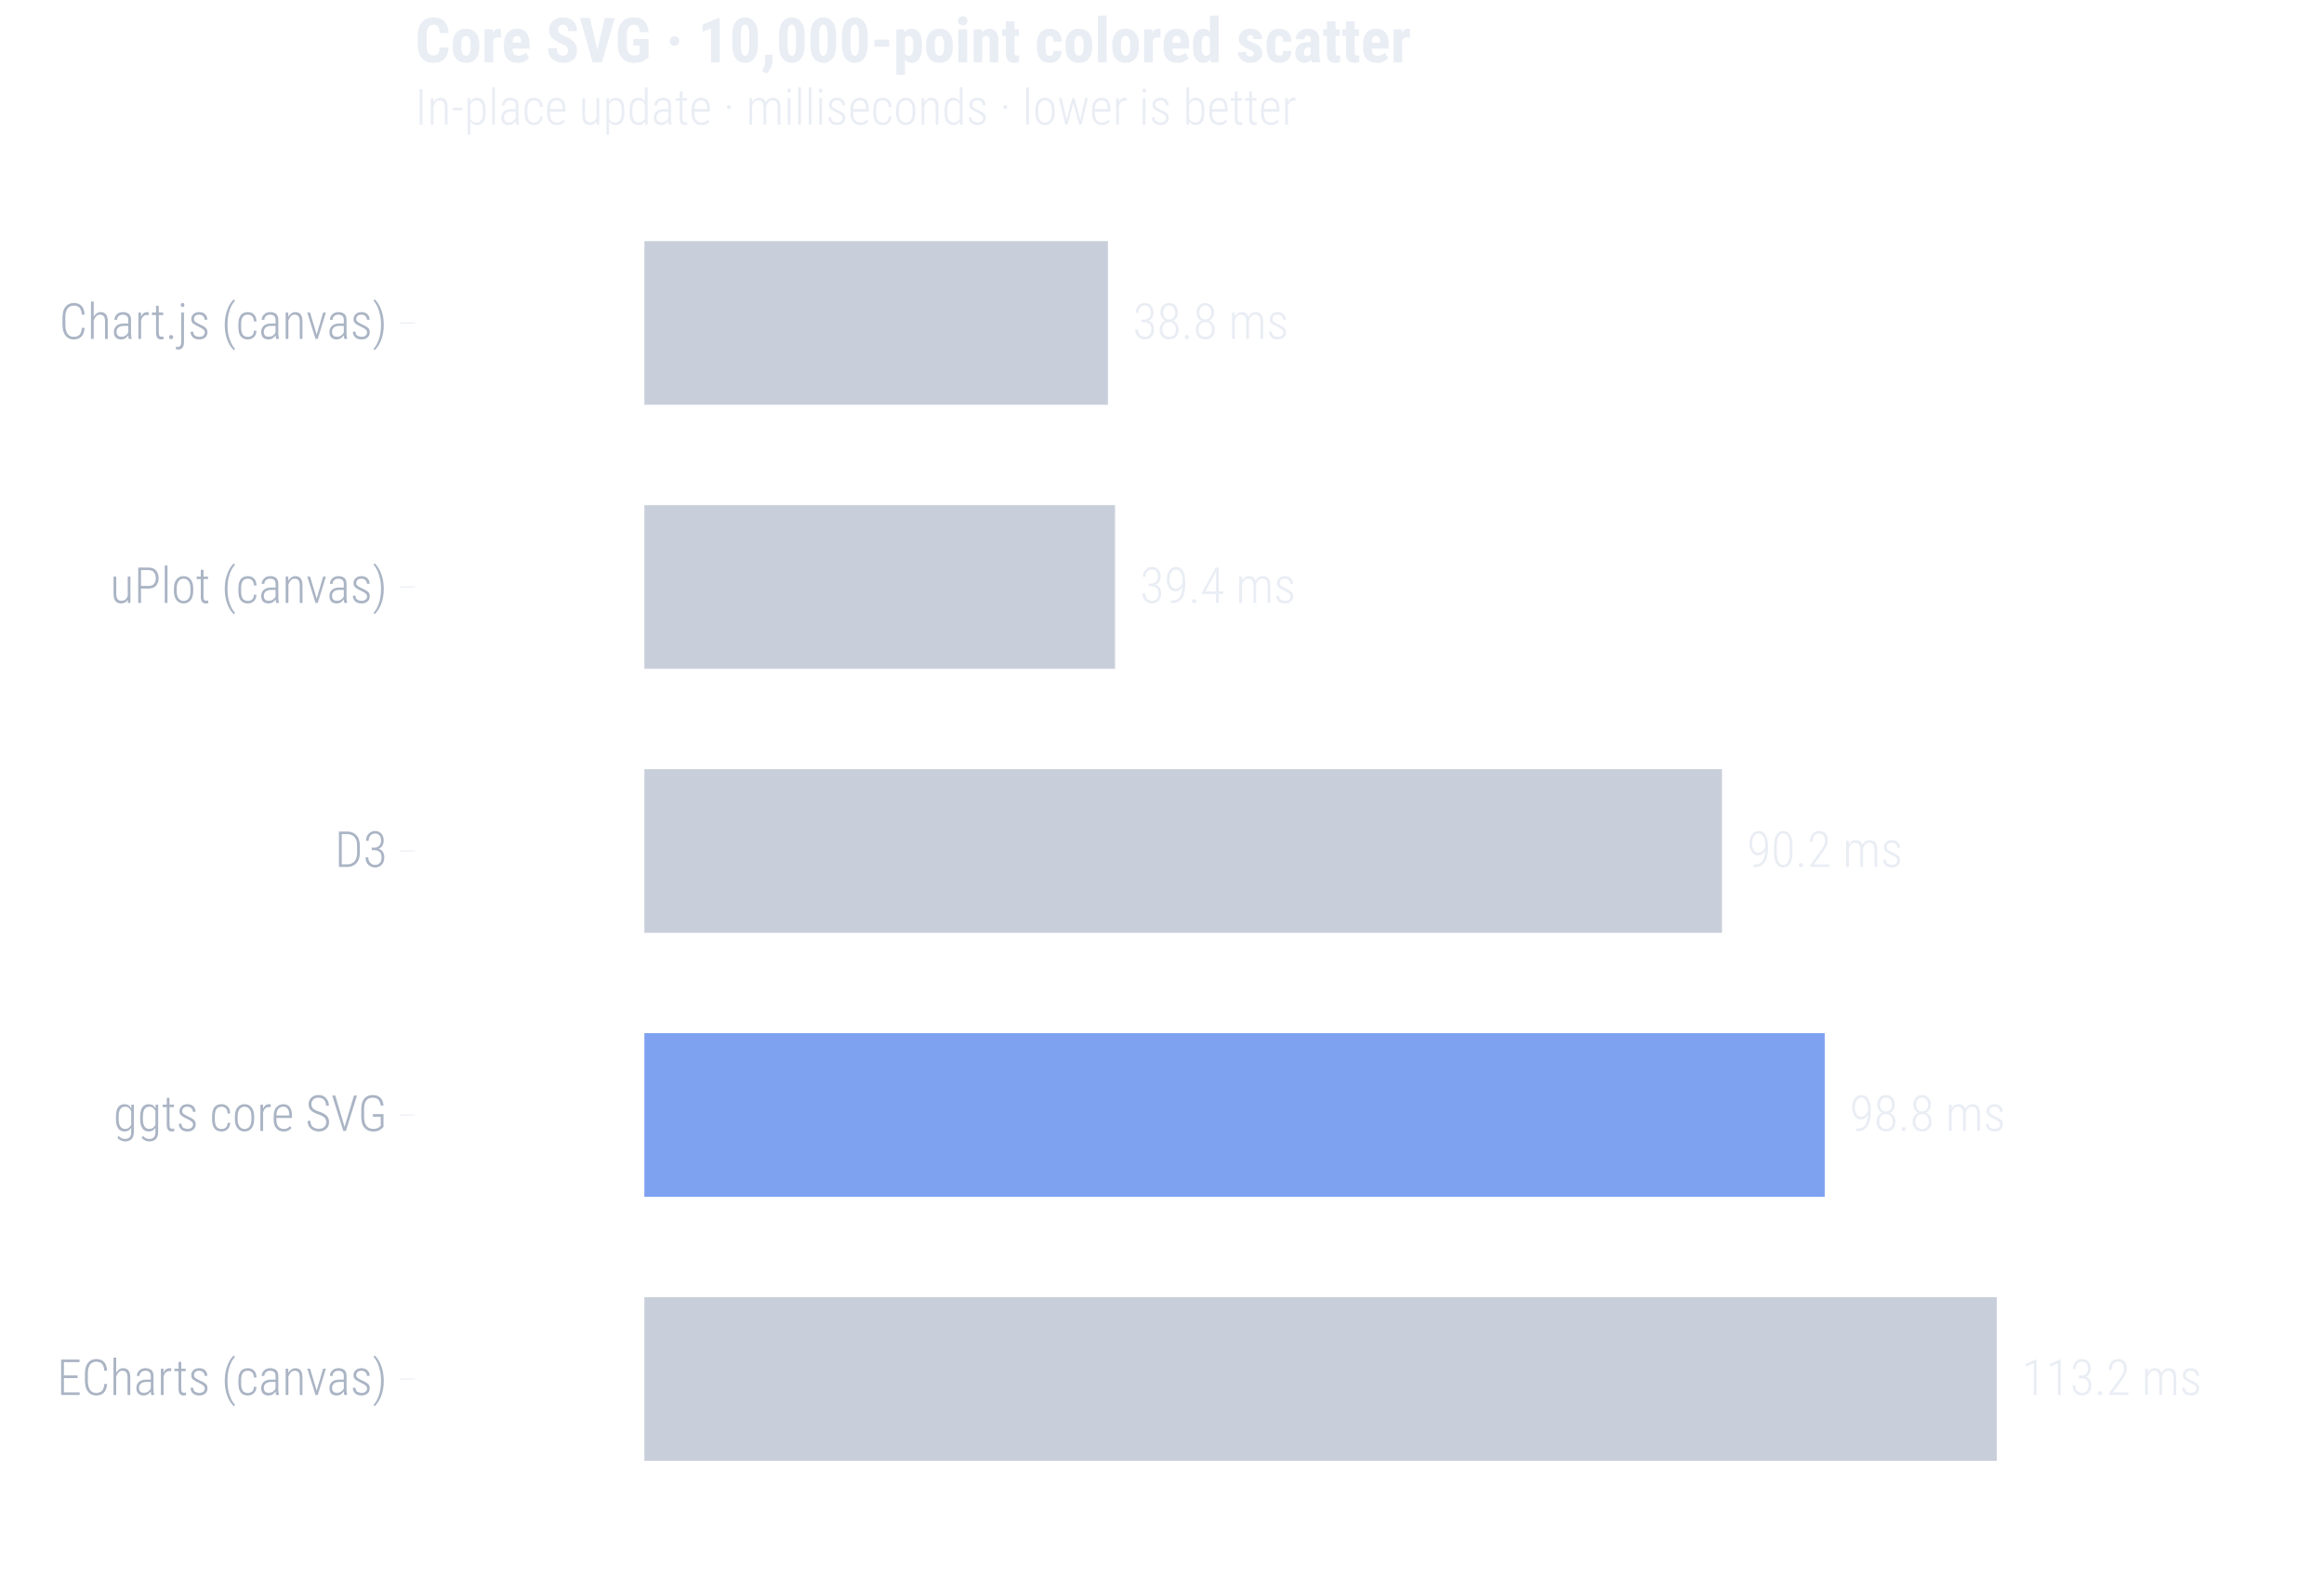
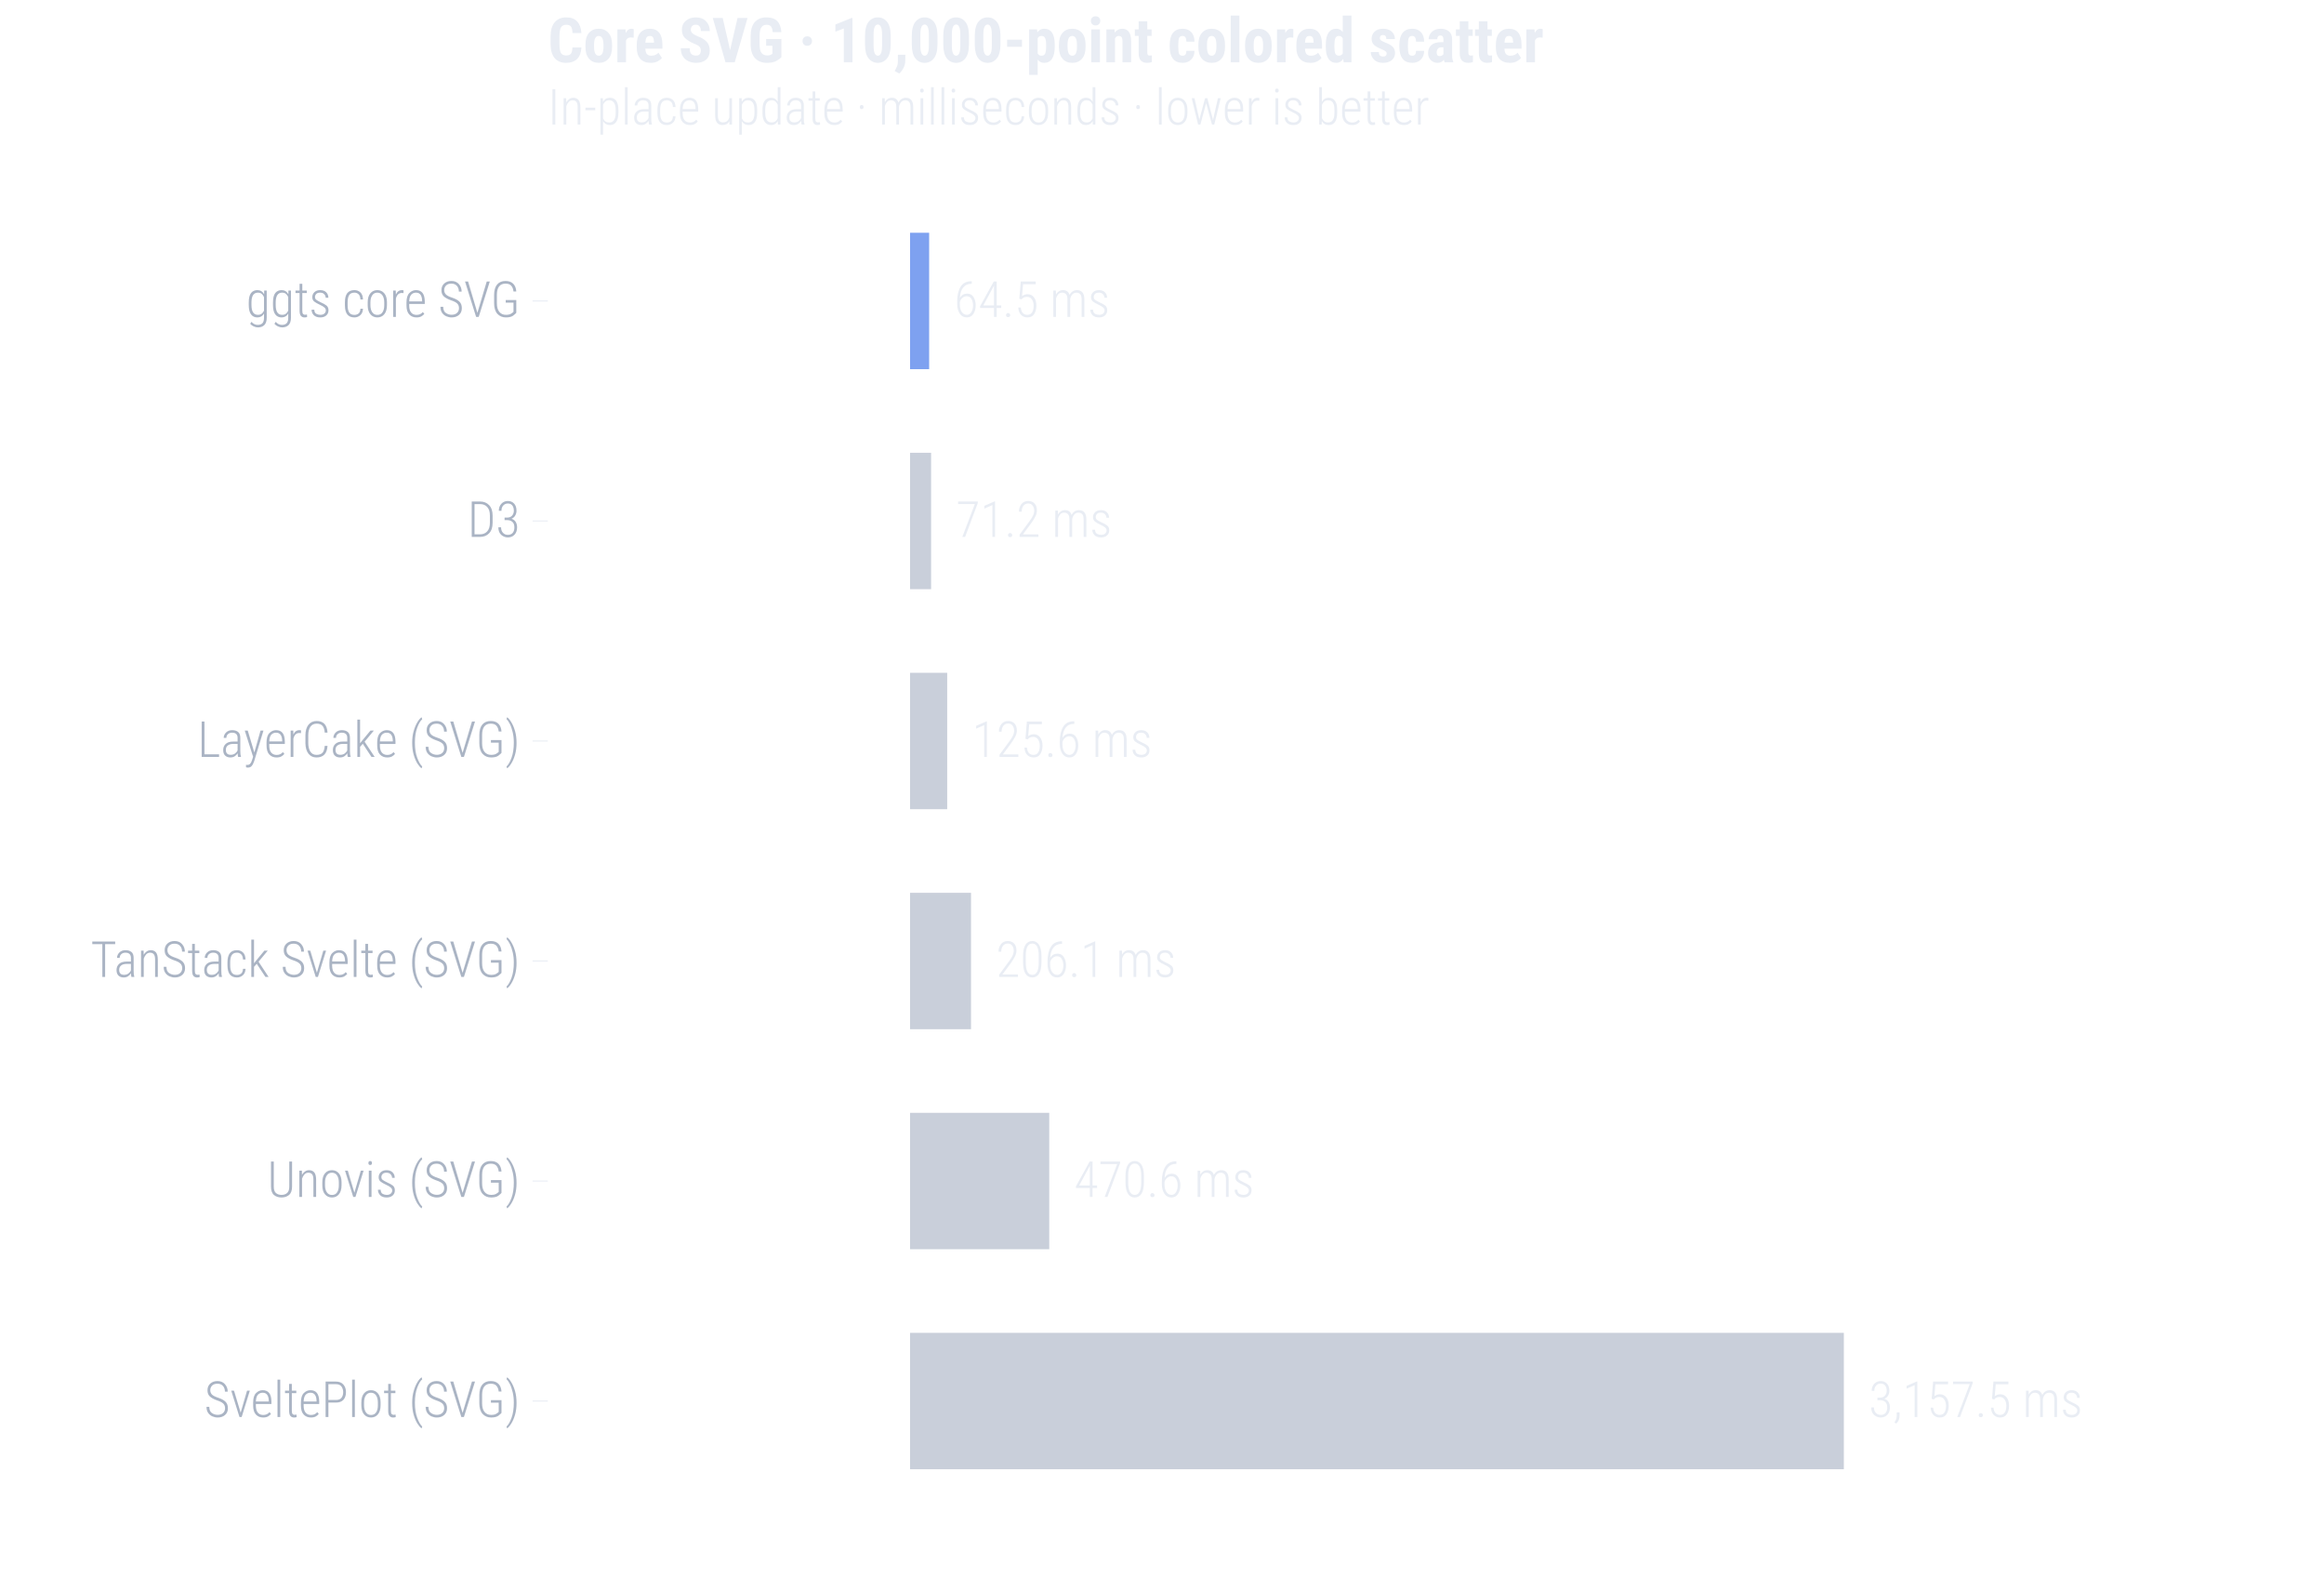
- <svg xmlns="http://www.w3.org/2000/svg" width="560" height="380" viewBox="0 0 560 380" role="img" aria-label="Core SVG · 10,000-point colored scatter. In-place update · milliseconds · lower is better. Chart.js (canvas): 38.8 ms; uPlot (canvas): 39.4 ms; D3: 90.2 ms; ggts core SVG: 98.8 ms; ECharts (canvas): 113.2 ms." class="gg-plot" font-family="&quot;Roboto Condensed&quot;, &quot;Arial Narrow&quot;, Arial, sans-serif" font-size="11" font-weight="300" text-rendering="optimizeLegibility" shape-rendering="geometricPrecision">
+ <svg xmlns="http://www.w3.org/2000/svg" width="560" height="380" viewBox="0 0 560 380" role="img" aria-label="Core SVG · 10,000-point colored scatter. In-place update · milliseconds · lower is better. ggts core SVG: 64.5 ms; D3: 71.2 ms; LayerCake (SVG): 125.6 ms; TanStack Svelte (SVG): 206.1 ms; Unovis (SVG): 470.6 ms; SveltePlot (SVG): 3,157.5 ms." class="gg-plot" font-family="&quot;Roboto Condensed&quot;, &quot;Arial Narrow&quot;, Arial, sans-serif" font-size="11" font-weight="300" text-rendering="optimizeLegibility" shape-rendering="geometricPrecision">
  <rect class="gg-paper" width="560" height="380" fill="var(--gg-paper, transparent)" />
-   <text class="gg-title" x="100" y="15" font-size="15" font-weight="700" fill="var(--gg-ink, #e9edf4)">Core SVG · 10,000-point colored scatter</text>
-   <text class="gg-subtitle" x="100" y="30" font-size="12" font-weight="300" fill="var(--gg-ink, #e9edf4)">In-place update · milliseconds · lower is better</text>
+   <text class="gg-title" x="132" y="15" font-size="15" font-weight="700" fill="var(--gg-ink, #e9edf4)">Core SVG · 10,000-point colored scatter</text>
+   <text class="gg-subtitle" x="132" y="30" font-size="12" font-weight="300" fill="var(--gg-ink, #e9edf4)">In-place update · milliseconds · lower is better</text>
  <defs>
    <clipPath id="gg-clip-0">
-       <rect width="456" height="318" />
+       <rect width="424" height="318" />
    </clipPath>
  </defs>
-   <g class="gg-panel" data-panel="0" transform="translate(100,46)">
-     <rect class="gg-panel-background" width="456" height="318" fill="var(--gg-panel, transparent)" />
+   <g class="gg-panel" data-panel="0" transform="translate(132,46)">
+     <rect class="gg-panel-background" width="424" height="318" fill="var(--gg-panel, transparent)" />
    <g class="gg-grid" stroke="var(--gg-grid, transparent)" stroke-width="0.25" vector-effect="non-scaling-stroke">
-       <line x1="55.27" y1="0" x2="55.27" y2="318" />
-       <line x1="112.85" y1="0" x2="112.85" y2="318" />
-       <line x1="170.42" y1="0" x2="170.42" y2="318" />
-       <line x1="228" y1="0" x2="228" y2="318" />
-       <line x1="285.58" y1="0" x2="285.58" y2="318" />
-       <line x1="343.15" y1="0" x2="343.15" y2="318" />
-       <line x1="400.73" y1="0" x2="400.73" y2="318" />
-       <line x1="0" y1="31.8" x2="456" y2="31.8" />
-       <line x1="0" y1="95.4" x2="456" y2="95.4" />
-       <line x1="0" y1="159" x2="456" y2="159" />
-       <line x1="0" y1="222.6" x2="456" y2="222.6" />
-       <line x1="0" y1="286.2" x2="456" y2="286.2" />
+       <line x1="16.03" y1="0" x2="16.03" y2="318" />
+       <line x1="87.29" y1="0" x2="87.29" y2="318" />
+       <line x1="158.55" y1="0" x2="158.55" y2="318" />
+       <line x1="229.82" y1="0" x2="229.82" y2="318" />
+       <line x1="301.08" y1="0" x2="301.08" y2="318" />
+       <line x1="372.34" y1="0" x2="372.34" y2="318" />
+       <line x1="0" y1="26.5" x2="424" y2="26.5" />
+       <line x1="0" y1="79.5" x2="424" y2="79.5" />
+       <line x1="0" y1="132.5" x2="424" y2="132.5" />
+       <line x1="0" y1="185.5" x2="424" y2="185.5" />
+       <line x1="0" y1="238.5" x2="424" y2="238.5" />
+       <line x1="0" y1="291.5" x2="424" y2="291.5" />
    </g>
    <g class="gg-marks" clip-path="url(#gg-clip-0)">
      <g class="gg-batch gg-rects" data-layer="0">
-         <rect x="55.27" y="12.08" width="111.7" height="39.43" fill="#c9cfda" />
-         <rect x="55.27" y="75.68" width="113.42" height="39.43" fill="#c9cfda" />
-         <rect x="55.27" y="139.28" width="259.67" height="39.43" fill="#c9cfda" />
-         <rect x="55.27" y="202.88" width="284.42" height="39.43" fill="#7ea1f0" />
-         <rect x="55.27" y="266.48" width="325.88" height="39.43" fill="#c9cfda" />
+         <rect x="87.29" y="10.07" width="4.6" height="32.86" fill="#7ea1f0" />
+         <rect x="87.29" y="63.07" width="5.07" height="32.86" fill="#c9cfda" />
+         <rect x="87.29" y="116.07" width="8.95" height="32.86" fill="#c9cfda" />
+         <rect x="87.29" y="169.07" width="14.69" height="32.86" fill="#c9cfda" />
+         <rect x="87.29" y="222.07" width="33.54" height="32.86" fill="#c9cfda" />
+         <rect x="87.29" y="275.07" width="225.01" height="32.86" fill="#c9cfda" />
      </g>
      <g class="gg-batch gg-glyphs" data-layer="1" font-size="12" text-anchor="start">
-         <text x="172.97" y="31.8" dy="0.32em" fill="var(--gg-ink, #e9edf4)">38.8 ms</text>
-         <text x="174.7" y="95.4" dy="0.32em" fill="var(--gg-ink, #e9edf4)">39.4 ms</text>
-         <text x="320.94" y="159" dy="0.32em" fill="var(--gg-ink, #e9edf4)">90.2 ms</text>
-         <text x="345.7" y="222.6" dy="0.32em" fill="var(--gg-ink, #e9edf4)">98.8 ms</text>
-         <text x="387.15" y="286.2" dy="0.32em" fill="var(--gg-ink, #e9edf4)">113.2 ms</text>
+         <text x="97.89" y="26.5" dy="0.32em" fill="var(--gg-ink, #e9edf4)">64.5 ms</text>
+         <text x="98.37" y="79.5" dy="0.32em" fill="var(--gg-ink, #e9edf4)">71.2 ms</text>
+         <text x="102.24" y="132.5" dy="0.32em" fill="var(--gg-ink, #e9edf4)">125.6 ms</text>
+         <text x="107.98" y="185.5" dy="0.32em" fill="var(--gg-ink, #e9edf4)">206.1 ms</text>
+         <text x="126.83" y="238.5" dy="0.32em" fill="var(--gg-ink, #e9edf4)">470.6 ms</text>
+         <text x="318.3" y="291.5" dy="0.32em" fill="var(--gg-ink, #e9edf4)">3,157.5 ms</text>
      </g>
    </g>
-     <rect class="gg-panel-border" width="456" height="318" fill="none" stroke="var(--gg-panelBorder, transparent)" stroke-width="0.5" vector-effect="non-scaling-stroke" />
+     <rect class="gg-panel-border" width="424" height="318" fill="none" stroke="var(--gg-panelBorder, transparent)" stroke-width="0.5" vector-effect="non-scaling-stroke" />
  </g>
-   <g class="gg-axis gg-axis-y" transform="translate(100,46)">
-     <g class="gg-tick" transform="translate(0,31.8)">
+   <g class="gg-axis gg-axis-y" transform="translate(132,46)">
+     <g class="gg-tick" transform="translate(0,26.5)">
      <line x2="-3.67" stroke="var(--gg-tickColor, #e9edf4)" stroke-width="0.25" vector-effect="non-scaling-stroke" />
-       <text x="-6.67" dy="0.32em" text-anchor="end" fill="var(--gg-axisText, #aab4c4)" font-size="12" font-weight="300">Chart.js (canvas)</text>
+       <text x="-6.67" dy="0.32em" text-anchor="end" fill="var(--gg-axisText, #aab4c4)" font-size="12" font-weight="300">ggts core SVG</text>
    </g>
-     <g class="gg-tick" transform="translate(0,95.4)">
-       <line x2="-3.67" stroke="var(--gg-tickColor, #e9edf4)" stroke-width="0.25" vector-effect="non-scaling-stroke" />
-       <text x="-6.67" dy="0.32em" text-anchor="end" fill="var(--gg-axisText, #aab4c4)" font-size="12" font-weight="300">uPlot (canvas)</text>
-     </g>
-     <g class="gg-tick" transform="translate(0,159)">
+     <g class="gg-tick" transform="translate(0,79.5)">
      <line x2="-3.67" stroke="var(--gg-tickColor, #e9edf4)" stroke-width="0.25" vector-effect="non-scaling-stroke" />
      <text x="-6.67" dy="0.32em" text-anchor="end" fill="var(--gg-axisText, #aab4c4)" font-size="12" font-weight="300">D3</text>
    </g>
-     <g class="gg-tick" transform="translate(0,222.6)">
+     <g class="gg-tick" transform="translate(0,132.5)">
      <line x2="-3.67" stroke="var(--gg-tickColor, #e9edf4)" stroke-width="0.25" vector-effect="non-scaling-stroke" />
-       <text x="-6.67" dy="0.32em" text-anchor="end" fill="var(--gg-axisText, #aab4c4)" font-size="12" font-weight="300">ggts core SVG</text>
+       <text x="-6.67" dy="0.32em" text-anchor="end" fill="var(--gg-axisText, #aab4c4)" font-size="12" font-weight="300">LayerCake (SVG)</text>
    </g>
-     <g class="gg-tick" transform="translate(0,286.2)">
+     <g class="gg-tick" transform="translate(0,185.5)">
      <line x2="-3.67" stroke="var(--gg-tickColor, #e9edf4)" stroke-width="0.25" vector-effect="non-scaling-stroke" />
-       <text x="-6.67" dy="0.32em" text-anchor="end" fill="var(--gg-axisText, #aab4c4)" font-size="12" font-weight="300">ECharts (canvas)</text>
+       <text x="-6.67" dy="0.32em" text-anchor="end" fill="var(--gg-axisText, #aab4c4)" font-size="12" font-weight="300">TanStack Svelte (SVG)</text>
+     </g>
+     <g class="gg-tick" transform="translate(0,238.5)">
+       <line x2="-3.67" stroke="var(--gg-tickColor, #e9edf4)" stroke-width="0.25" vector-effect="non-scaling-stroke" />
+       <text x="-6.67" dy="0.32em" text-anchor="end" fill="var(--gg-axisText, #aab4c4)" font-size="12" font-weight="300">Unovis (SVG)</text>
+     </g>
+     <g class="gg-tick" transform="translate(0,291.5)">
+       <line x2="-3.67" stroke="var(--gg-tickColor, #e9edf4)" stroke-width="0.25" vector-effect="non-scaling-stroke" />
+       <text x="-6.67" dy="0.32em" text-anchor="end" fill="var(--gg-axisText, #aab4c4)" font-size="12" font-weight="300">SveltePlot (SVG)</text>
    </g>
  </g>
</svg>
